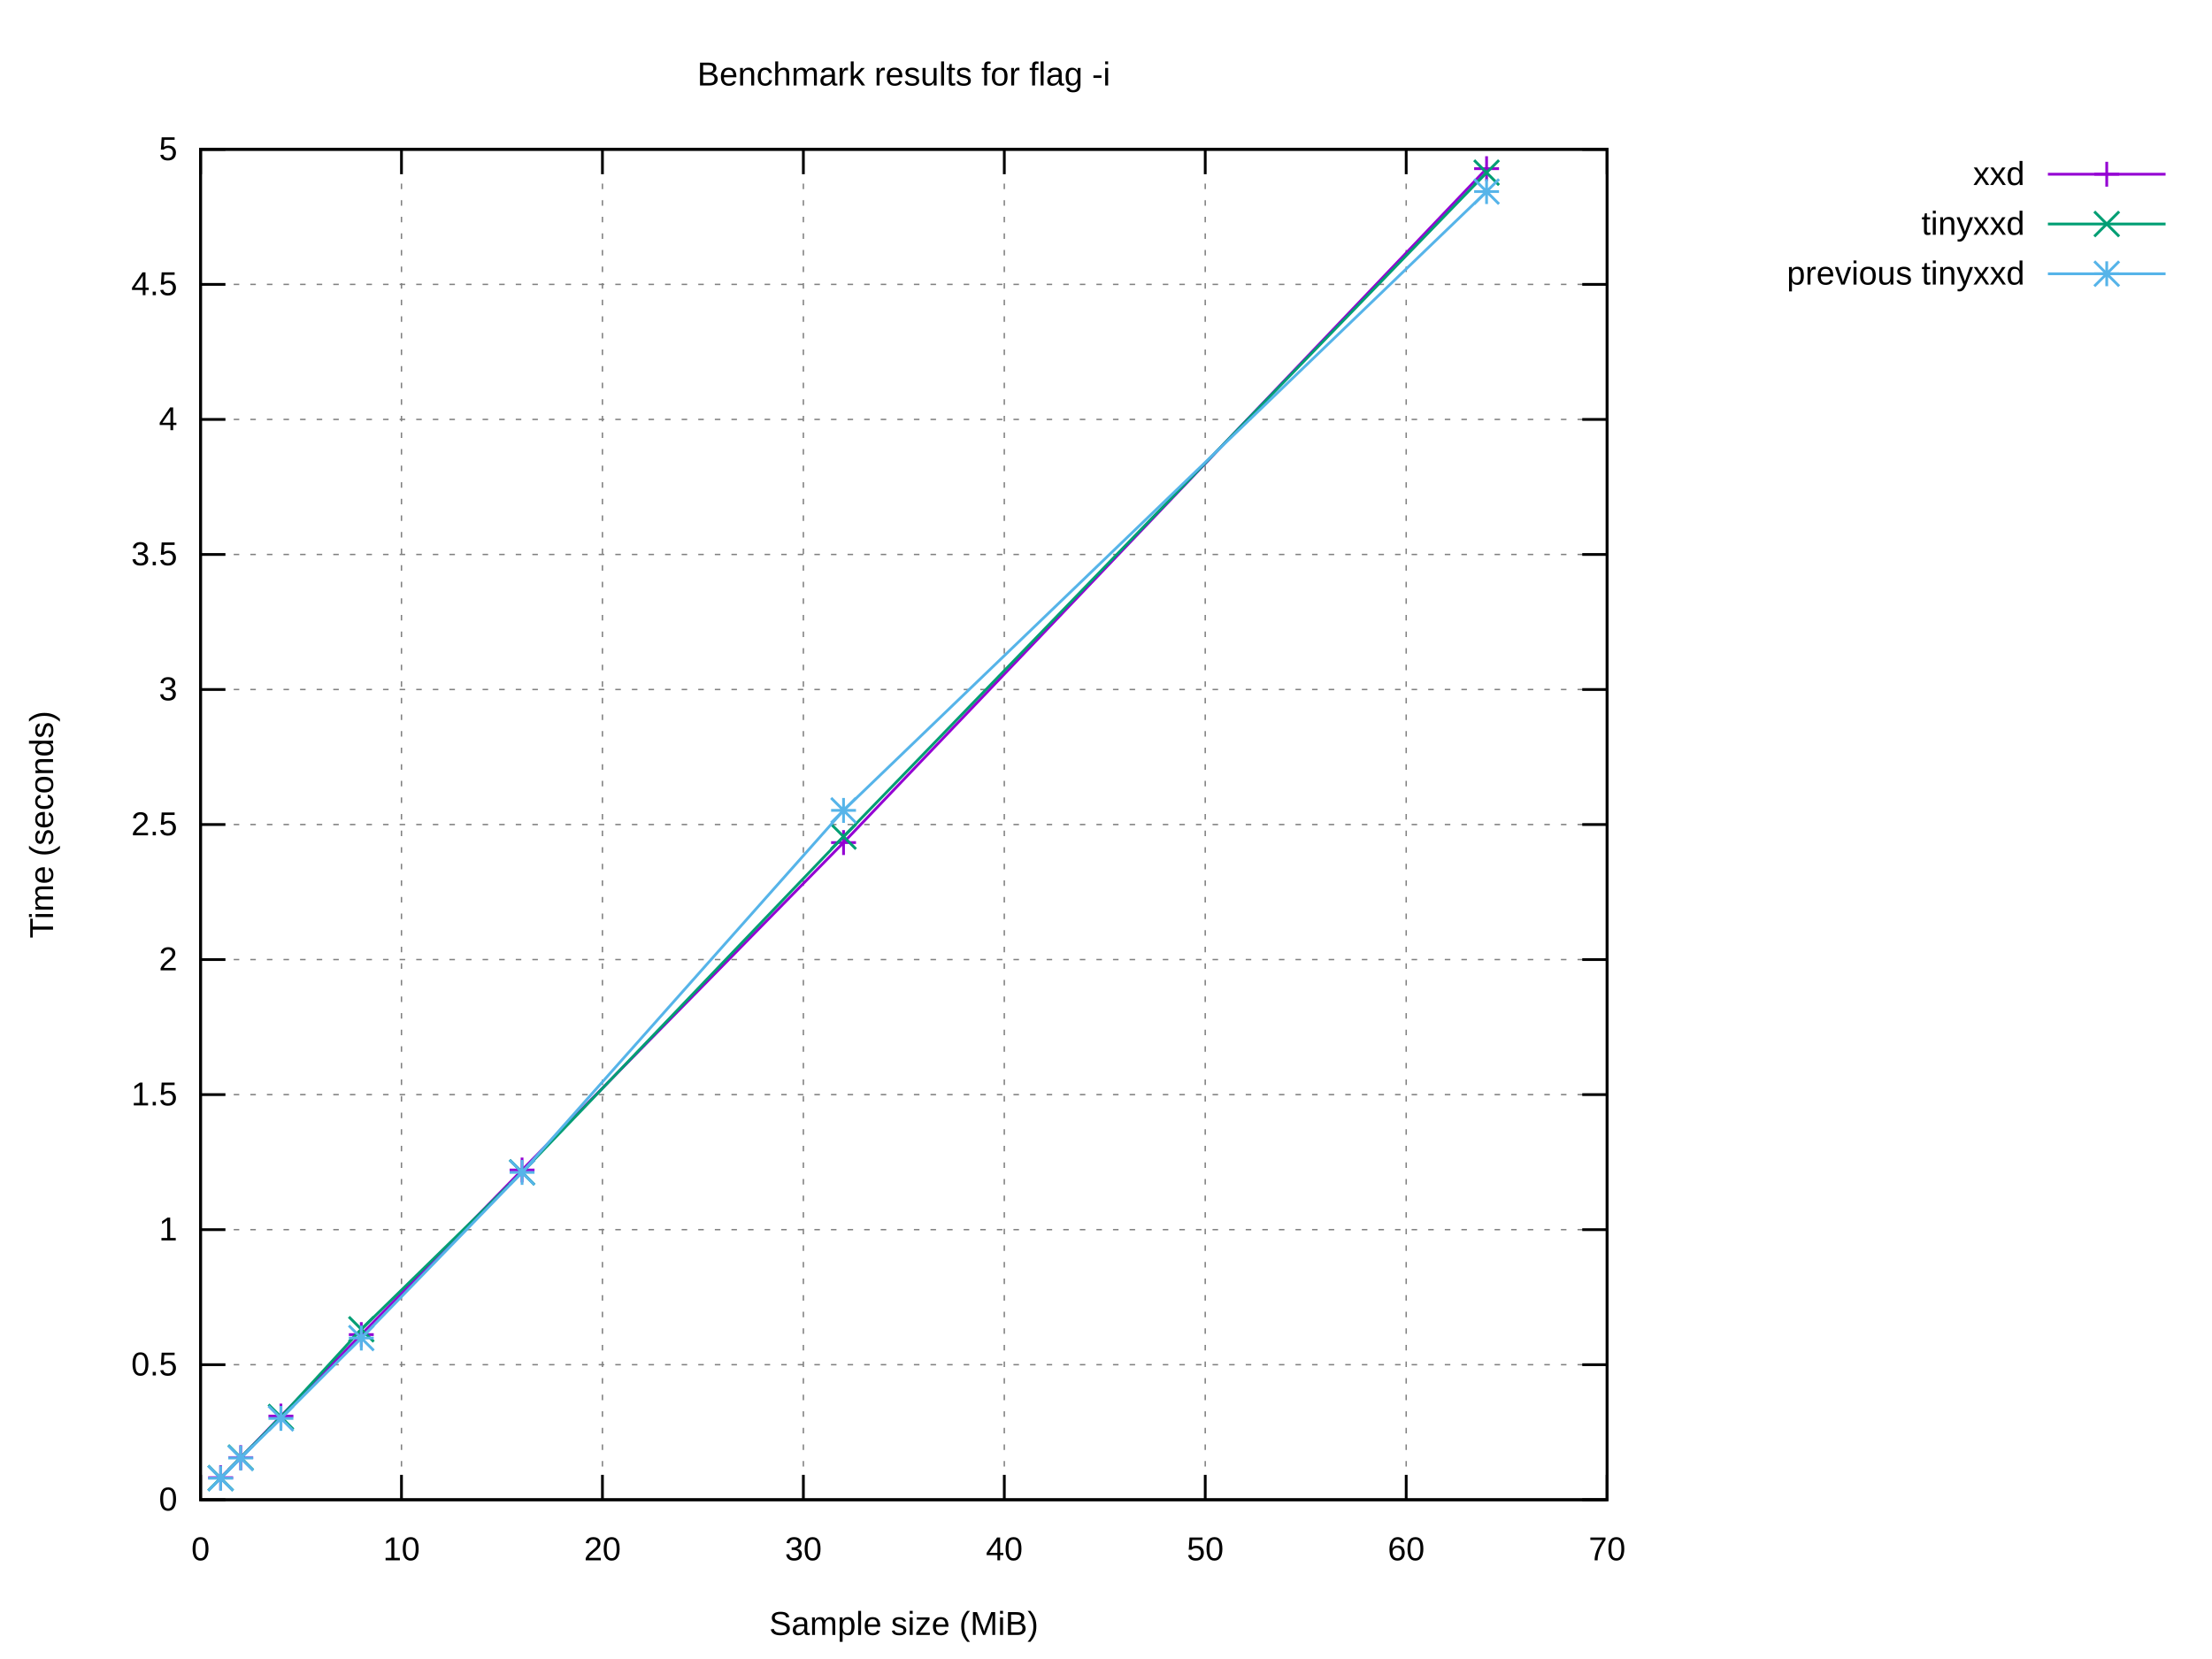
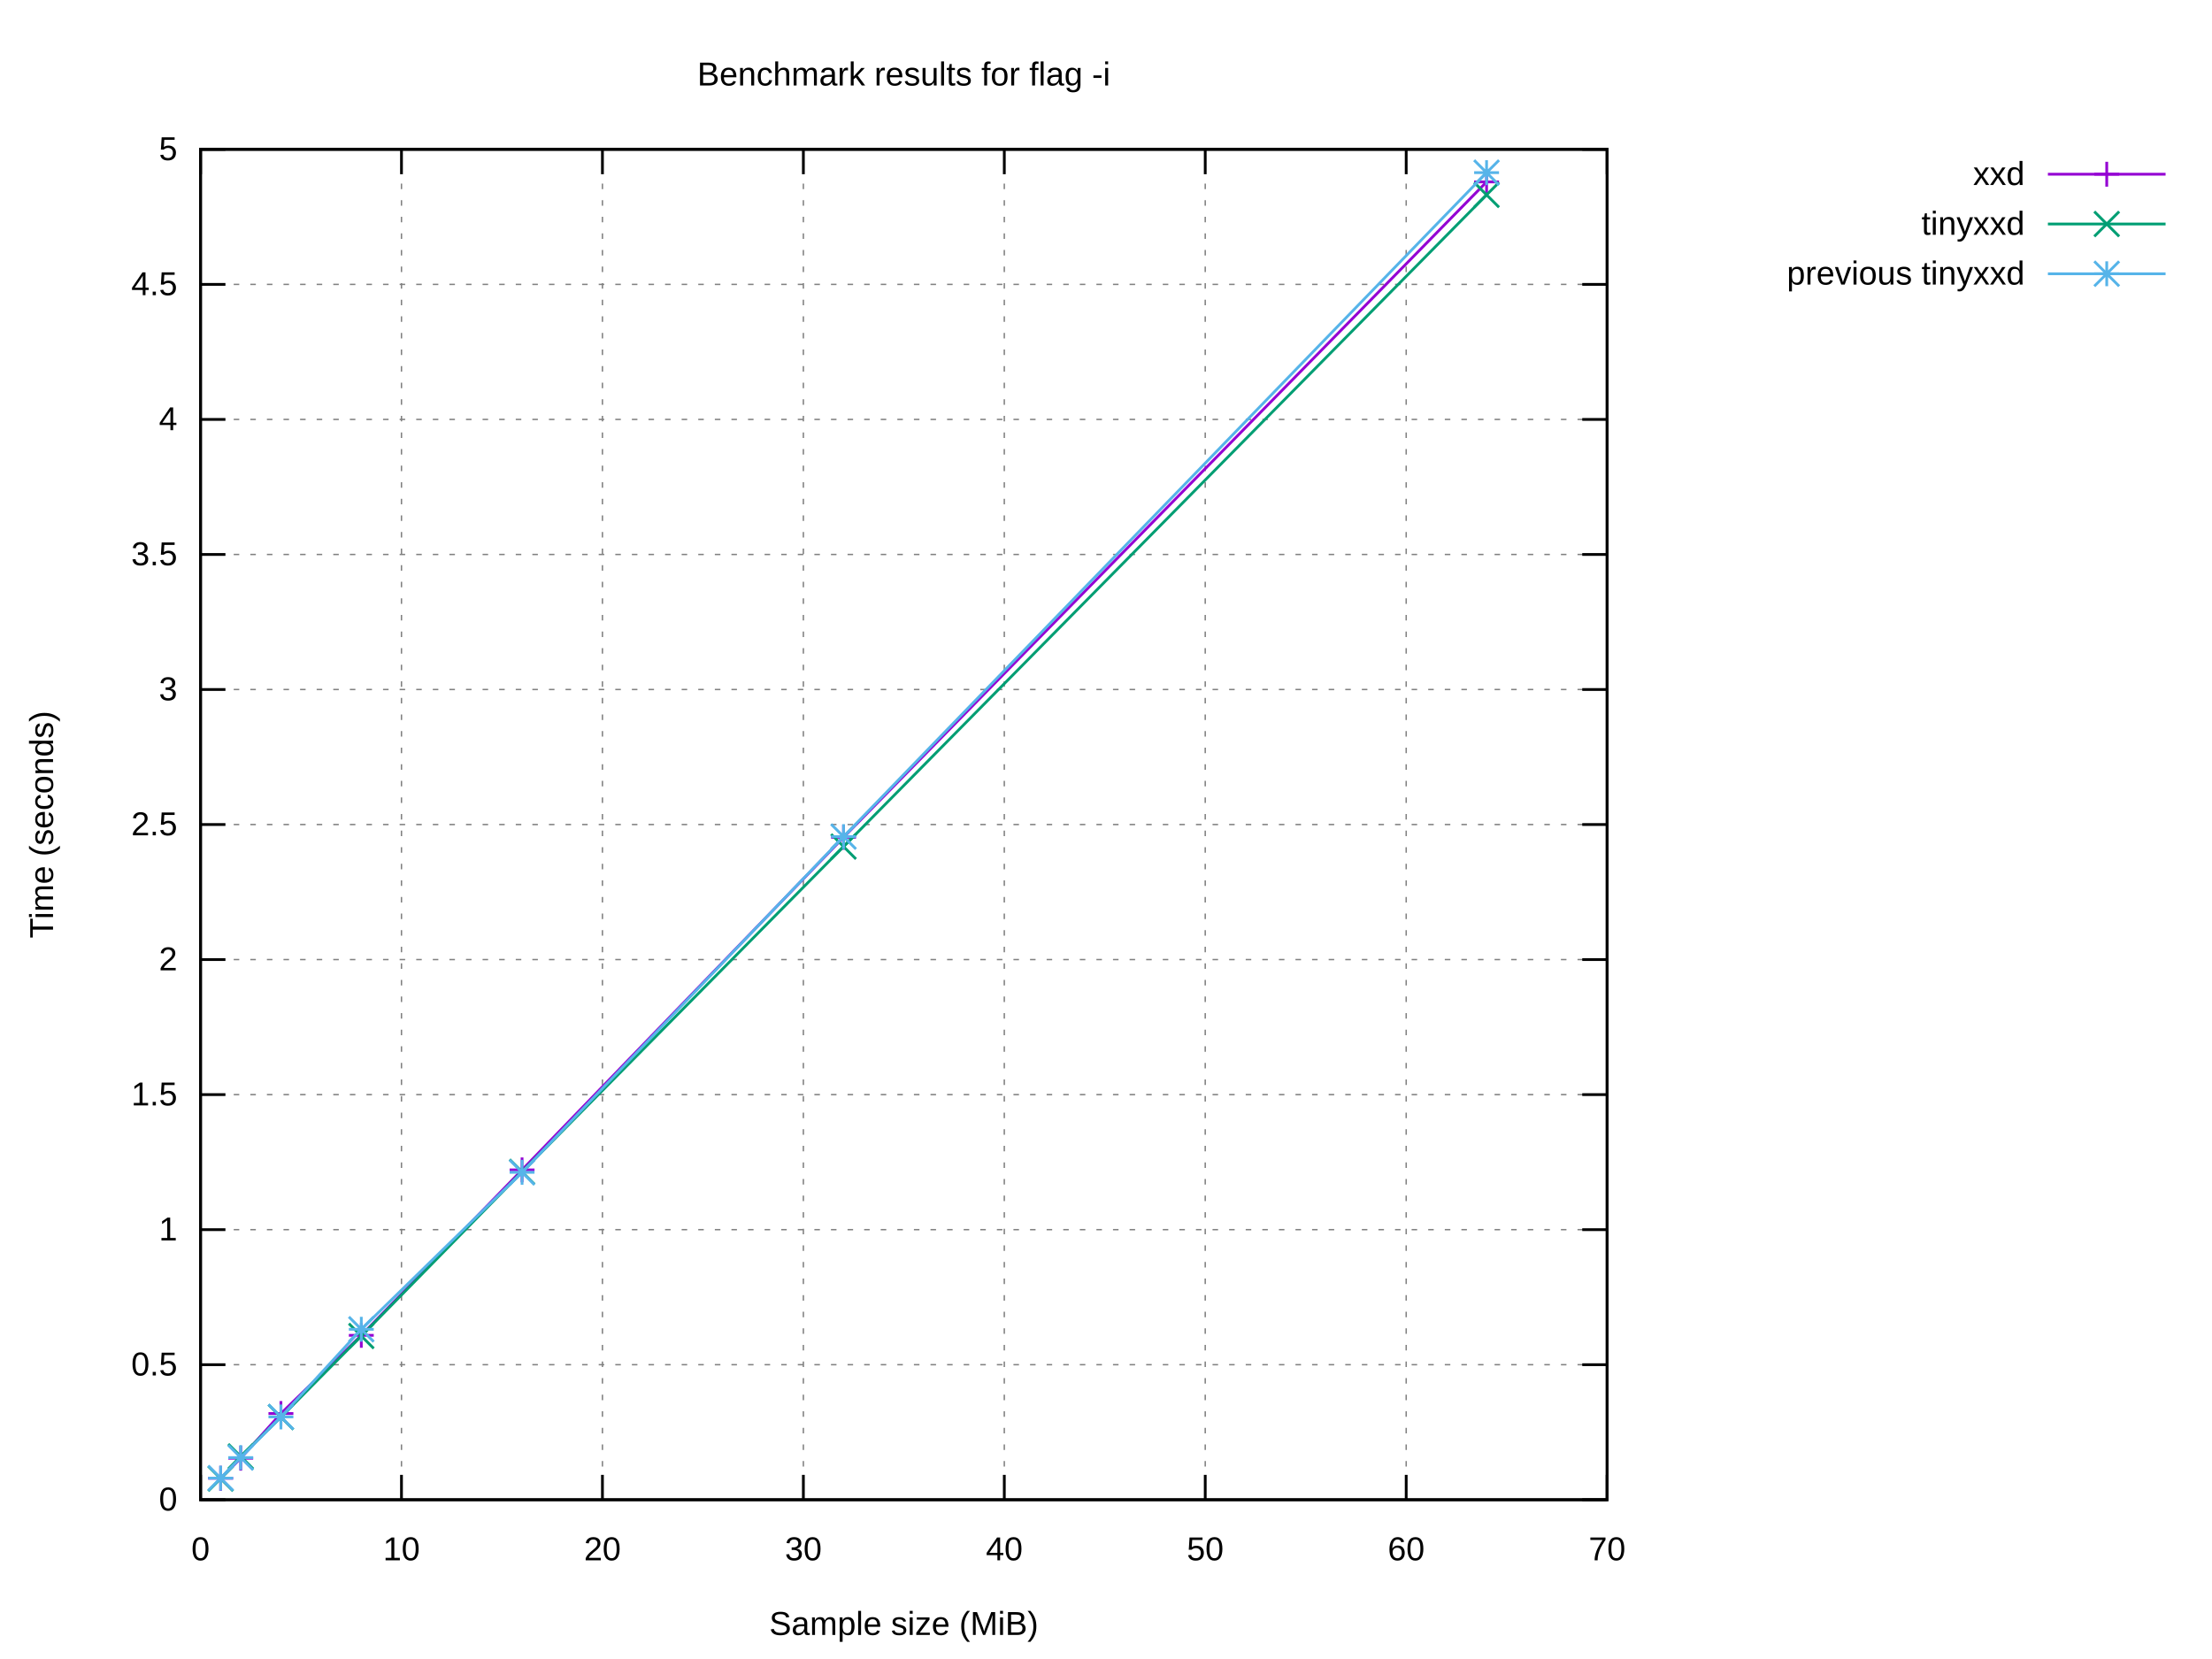
<svg xmlns="http://www.w3.org/2000/svg" xmlns:xlink="http://www.w3.org/1999/xlink" width="800" height="600" viewBox="0 0 800 600">
  <g id="gnuplot_canvas">
    <rect x="0" y="0" width="800" height="600" fill="#ffffff" />
    <defs>
      <circle id="gpDot" r="0.5" stroke-width="0.5" stroke="currentColor" />
      <path id="gpPt0" stroke-width="0.222" stroke="currentColor" d="M-1,0 h2 M0,-1 v2" />
      <path id="gpPt1" stroke-width="0.222" stroke="currentColor" d="M-1,-1 L1,1 M1,-1 L-1,1" />
      <path id="gpPt2" stroke-width="0.222" stroke="currentColor" d="M-1,0 L1,0 M0,-1 L0,1 M-1,-1 L1,1 M-1,1 L1,-1" />
      <rect id="gpPt3" stroke-width="0.222" stroke="currentColor" x="-1" y="-1" width="2" height="2" />
      <rect id="gpPt4" stroke-width="0.222" stroke="currentColor" fill="currentColor" x="-1" y="-1" width="2" height="2" />
      <circle id="gpPt5" stroke-width="0.222" stroke="currentColor" cx="0" cy="0" r="1" />
      <use xlink:href="#gpPt5" id="gpPt6" fill="currentColor" stroke="none" />
      <path id="gpPt7" stroke-width="0.222" stroke="currentColor" d="M0,-1.33 L-1.33,0.67 L1.33,0.67 z" />
      <use xlink:href="#gpPt7" id="gpPt8" fill="currentColor" stroke="none" />
      <use xlink:href="#gpPt7" id="gpPt9" stroke="currentColor" transform="rotate(180)" />
      <use xlink:href="#gpPt9" id="gpPt10" fill="currentColor" stroke="none" />
      <use xlink:href="#gpPt3" id="gpPt11" stroke="currentColor" transform="rotate(45)" />
      <use xlink:href="#gpPt11" id="gpPt12" fill="currentColor" stroke="none" />
      <path id="gpPt13" stroke-width="0.222" stroke="currentColor" d="M0,1.330 L1.265,0.411 L0.782,-1.067 L-0.782,-1.076 L-1.265,0.411 z" />
      <use xlink:href="#gpPt13" id="gpPt14" fill="currentColor" stroke="none" />
      <filter id="textbox" filterUnits="objectBoundingBox" x="0" y="0" height="1" width="1">
        <feFlood flood-color="#FFFFFF" flood-opacity="1" result="bgnd" />
        <feComposite in="SourceGraphic" in2="bgnd" operator="atop" />
      </filter>
      <filter id="greybox" filterUnits="objectBoundingBox" x="0" y="0" height="1" width="1">
        <feFlood flood-color="lightgrey" flood-opacity="1" result="grey" />
        <feComposite in="SourceGraphic" in2="grey" operator="atop" />
      </filter>
    </defs>
    <g fill="none" color="#FFFFFF" stroke="currentColor" stroke-width="1.00" stroke-linecap="butt" stroke-linejoin="miter">
</g>
    <g fill="none" color="black" stroke="currentColor" stroke-width="1.00" stroke-linecap="butt" stroke-linejoin="miter">
</g>
    <g fill="none" color="black" stroke="black" stroke-width="0.50" stroke-linecap="butt" stroke-linejoin="miter">
</g>
    <g fill="none" color="gray" stroke="currentColor" stroke-width="0.50" stroke-linecap="butt" stroke-linejoin="miter">
      <path stroke="gray" stroke-dasharray="2,4" class="gridline" d="M72.53,542.40 L581.24,542.40  " />
    </g>
    <g fill="none" color="gray" stroke="gray" stroke-width="1.00" stroke-linecap="butt" stroke-linejoin="miter">
</g>
    <g fill="none" color="black" stroke="currentColor" stroke-width="1.00" stroke-linecap="butt" stroke-linejoin="miter">
      <path stroke="black" d="M72.53,542.40 L81.53,542.40 M581.24,542.40 L572.24,542.40  " />
      <g transform="translate(64.14,546.30)" stroke="none" fill="black" font-family="Arial" font-size="12.00" text-anchor="end">
        <text>
          <tspan font-family="Arial"> 0</tspan>
        </text>
      </g>
    </g>
    <g fill="none" color="black" stroke="currentColor" stroke-width="1.00" stroke-linecap="butt" stroke-linejoin="miter">
</g>
    <g fill="none" color="black" stroke="black" stroke-width="0.50" stroke-linecap="butt" stroke-linejoin="miter">
</g>
    <g fill="none" color="gray" stroke="currentColor" stroke-width="0.50" stroke-linecap="butt" stroke-linejoin="miter">
      <path stroke="gray" stroke-dasharray="2,4" class="gridline" d="M72.53,493.56 L581.24,493.56  " />
    </g>
    <g fill="none" color="gray" stroke="gray" stroke-width="1.00" stroke-linecap="butt" stroke-linejoin="miter">
</g>
    <g fill="none" color="black" stroke="currentColor" stroke-width="1.00" stroke-linecap="butt" stroke-linejoin="miter">
      <path stroke="black" d="M72.53,493.56 L81.53,493.56 M581.24,493.56 L572.24,493.56  " />
      <g transform="translate(64.14,497.46)" stroke="none" fill="black" font-family="Arial" font-size="12.00" text-anchor="end">
        <text>
          <tspan font-family="Arial"> 0.5</tspan>
        </text>
      </g>
    </g>
    <g fill="none" color="black" stroke="currentColor" stroke-width="1.00" stroke-linecap="butt" stroke-linejoin="miter">
</g>
    <g fill="none" color="black" stroke="black" stroke-width="0.50" stroke-linecap="butt" stroke-linejoin="miter">
</g>
    <g fill="none" color="gray" stroke="currentColor" stroke-width="0.50" stroke-linecap="butt" stroke-linejoin="miter">
      <path stroke="gray" stroke-dasharray="2,4" class="gridline" d="M72.53,444.72 L581.24,444.72  " />
    </g>
    <g fill="none" color="gray" stroke="gray" stroke-width="1.00" stroke-linecap="butt" stroke-linejoin="miter">
</g>
    <g fill="none" color="black" stroke="currentColor" stroke-width="1.00" stroke-linecap="butt" stroke-linejoin="miter">
      <path stroke="black" d="M72.53,444.72 L81.53,444.72 M581.24,444.72 L572.24,444.72  " />
      <g transform="translate(64.14,448.62)" stroke="none" fill="black" font-family="Arial" font-size="12.00" text-anchor="end">
        <text>
          <tspan font-family="Arial"> 1</tspan>
        </text>
      </g>
    </g>
    <g fill="none" color="black" stroke="currentColor" stroke-width="1.00" stroke-linecap="butt" stroke-linejoin="miter">
</g>
    <g fill="none" color="black" stroke="black" stroke-width="0.50" stroke-linecap="butt" stroke-linejoin="miter">
</g>
    <g fill="none" color="gray" stroke="currentColor" stroke-width="0.50" stroke-linecap="butt" stroke-linejoin="miter">
      <path stroke="gray" stroke-dasharray="2,4" class="gridline" d="M72.53,395.88 L581.24,395.88  " />
    </g>
    <g fill="none" color="gray" stroke="gray" stroke-width="1.00" stroke-linecap="butt" stroke-linejoin="miter">
</g>
    <g fill="none" color="black" stroke="currentColor" stroke-width="1.00" stroke-linecap="butt" stroke-linejoin="miter">
      <path stroke="black" d="M72.53,395.88 L81.53,395.88 M581.24,395.88 L572.24,395.88  " />
      <g transform="translate(64.14,399.78)" stroke="none" fill="black" font-family="Arial" font-size="12.00" text-anchor="end">
        <text>
          <tspan font-family="Arial"> 1.5</tspan>
        </text>
      </g>
    </g>
    <g fill="none" color="black" stroke="currentColor" stroke-width="1.00" stroke-linecap="butt" stroke-linejoin="miter">
</g>
    <g fill="none" color="black" stroke="black" stroke-width="0.50" stroke-linecap="butt" stroke-linejoin="miter">
</g>
    <g fill="none" color="gray" stroke="currentColor" stroke-width="0.50" stroke-linecap="butt" stroke-linejoin="miter">
      <path stroke="gray" stroke-dasharray="2,4" class="gridline" d="M72.53,347.04 L581.24,347.04  " />
    </g>
    <g fill="none" color="gray" stroke="gray" stroke-width="1.00" stroke-linecap="butt" stroke-linejoin="miter">
</g>
    <g fill="none" color="black" stroke="currentColor" stroke-width="1.00" stroke-linecap="butt" stroke-linejoin="miter">
      <path stroke="black" d="M72.53,347.04 L81.53,347.04 M581.24,347.04 L572.24,347.04  " />
      <g transform="translate(64.14,350.94)" stroke="none" fill="black" font-family="Arial" font-size="12.00" text-anchor="end">
        <text>
          <tspan font-family="Arial"> 2</tspan>
        </text>
      </g>
    </g>
    <g fill="none" color="black" stroke="currentColor" stroke-width="1.00" stroke-linecap="butt" stroke-linejoin="miter">
</g>
    <g fill="none" color="black" stroke="black" stroke-width="0.50" stroke-linecap="butt" stroke-linejoin="miter">
</g>
    <g fill="none" color="gray" stroke="currentColor" stroke-width="0.50" stroke-linecap="butt" stroke-linejoin="miter">
      <path stroke="gray" stroke-dasharray="2,4" class="gridline" d="M72.53,298.20 L581.24,298.20  " />
    </g>
    <g fill="none" color="gray" stroke="gray" stroke-width="1.00" stroke-linecap="butt" stroke-linejoin="miter">
</g>
    <g fill="none" color="black" stroke="currentColor" stroke-width="1.00" stroke-linecap="butt" stroke-linejoin="miter">
      <path stroke="black" d="M72.53,298.20 L81.53,298.20 M581.24,298.20 L572.24,298.20  " />
      <g transform="translate(64.14,302.10)" stroke="none" fill="black" font-family="Arial" font-size="12.00" text-anchor="end">
        <text>
          <tspan font-family="Arial"> 2.5</tspan>
        </text>
      </g>
    </g>
    <g fill="none" color="black" stroke="currentColor" stroke-width="1.00" stroke-linecap="butt" stroke-linejoin="miter">
</g>
    <g fill="none" color="black" stroke="black" stroke-width="0.50" stroke-linecap="butt" stroke-linejoin="miter">
</g>
    <g fill="none" color="gray" stroke="currentColor" stroke-width="0.50" stroke-linecap="butt" stroke-linejoin="miter">
      <path stroke="gray" stroke-dasharray="2,4" class="gridline" d="M72.53,249.37 L581.24,249.37  " />
    </g>
    <g fill="none" color="gray" stroke="gray" stroke-width="1.00" stroke-linecap="butt" stroke-linejoin="miter">
</g>
    <g fill="none" color="black" stroke="currentColor" stroke-width="1.00" stroke-linecap="butt" stroke-linejoin="miter">
      <path stroke="black" d="M72.53,249.37 L81.53,249.37 M581.24,249.37 L572.24,249.37  " />
      <g transform="translate(64.14,253.27)" stroke="none" fill="black" font-family="Arial" font-size="12.00" text-anchor="end">
        <text>
          <tspan font-family="Arial"> 3</tspan>
        </text>
      </g>
    </g>
    <g fill="none" color="black" stroke="currentColor" stroke-width="1.00" stroke-linecap="butt" stroke-linejoin="miter">
</g>
    <g fill="none" color="black" stroke="black" stroke-width="0.50" stroke-linecap="butt" stroke-linejoin="miter">
</g>
    <g fill="none" color="gray" stroke="currentColor" stroke-width="0.50" stroke-linecap="butt" stroke-linejoin="miter">
      <path stroke="gray" stroke-dasharray="2,4" class="gridline" d="M72.53,200.53 L581.24,200.53  " />
    </g>
    <g fill="none" color="gray" stroke="gray" stroke-width="1.00" stroke-linecap="butt" stroke-linejoin="miter">
</g>
    <g fill="none" color="black" stroke="currentColor" stroke-width="1.00" stroke-linecap="butt" stroke-linejoin="miter">
      <path stroke="black" d="M72.53,200.53 L81.53,200.53 M581.24,200.53 L572.24,200.53  " />
      <g transform="translate(64.14,204.43)" stroke="none" fill="black" font-family="Arial" font-size="12.00" text-anchor="end">
        <text>
          <tspan font-family="Arial"> 3.5</tspan>
        </text>
      </g>
    </g>
    <g fill="none" color="black" stroke="currentColor" stroke-width="1.00" stroke-linecap="butt" stroke-linejoin="miter">
</g>
    <g fill="none" color="black" stroke="black" stroke-width="0.50" stroke-linecap="butt" stroke-linejoin="miter">
</g>
    <g fill="none" color="gray" stroke="currentColor" stroke-width="0.50" stroke-linecap="butt" stroke-linejoin="miter">
      <path stroke="gray" stroke-dasharray="2,4" class="gridline" d="M72.53,151.69 L581.24,151.69  " />
    </g>
    <g fill="none" color="gray" stroke="gray" stroke-width="1.00" stroke-linecap="butt" stroke-linejoin="miter">
</g>
    <g fill="none" color="black" stroke="currentColor" stroke-width="1.00" stroke-linecap="butt" stroke-linejoin="miter">
      <path stroke="black" d="M72.53,151.69 L81.53,151.69 M581.24,151.69 L572.24,151.69  " />
      <g transform="translate(64.14,155.59)" stroke="none" fill="black" font-family="Arial" font-size="12.00" text-anchor="end">
        <text>
          <tspan font-family="Arial"> 4</tspan>
        </text>
      </g>
    </g>
    <g fill="none" color="black" stroke="currentColor" stroke-width="1.00" stroke-linecap="butt" stroke-linejoin="miter">
</g>
    <g fill="none" color="black" stroke="black" stroke-width="0.50" stroke-linecap="butt" stroke-linejoin="miter">
</g>
    <g fill="none" color="gray" stroke="currentColor" stroke-width="0.50" stroke-linecap="butt" stroke-linejoin="miter">
      <path stroke="gray" stroke-dasharray="2,4" class="gridline" d="M72.53,102.85 L581.24,102.85  " />
    </g>
    <g fill="none" color="gray" stroke="gray" stroke-width="1.00" stroke-linecap="butt" stroke-linejoin="miter">
</g>
    <g fill="none" color="black" stroke="currentColor" stroke-width="1.00" stroke-linecap="butt" stroke-linejoin="miter">
      <path stroke="black" d="M72.53,102.85 L81.53,102.85 M581.24,102.85 L572.24,102.85  " />
      <g transform="translate(64.14,106.75)" stroke="none" fill="black" font-family="Arial" font-size="12.00" text-anchor="end">
        <text>
          <tspan font-family="Arial"> 4.5</tspan>
        </text>
      </g>
    </g>
    <g fill="none" color="black" stroke="currentColor" stroke-width="1.00" stroke-linecap="butt" stroke-linejoin="miter">
</g>
    <g fill="none" color="black" stroke="black" stroke-width="0.50" stroke-linecap="butt" stroke-linejoin="miter">
</g>
    <g fill="none" color="gray" stroke="currentColor" stroke-width="0.50" stroke-linecap="butt" stroke-linejoin="miter">
      <path stroke="gray" stroke-dasharray="2,4" class="gridline" d="M72.53,54.01 L581.24,54.01  " />
    </g>
    <g fill="none" color="gray" stroke="gray" stroke-width="1.00" stroke-linecap="butt" stroke-linejoin="miter">
</g>
    <g fill="none" color="black" stroke="currentColor" stroke-width="1.00" stroke-linecap="butt" stroke-linejoin="miter">
      <path stroke="black" d="M72.53,54.01 L81.53,54.01 M581.24,54.01 L572.24,54.01  " />
      <g transform="translate(64.14,57.91)" stroke="none" fill="black" font-family="Arial" font-size="12.00" text-anchor="end">
        <text>
          <tspan font-family="Arial"> 5</tspan>
        </text>
      </g>
    </g>
    <g fill="none" color="black" stroke="currentColor" stroke-width="1.00" stroke-linecap="butt" stroke-linejoin="miter">
</g>
    <g fill="none" color="black" stroke="black" stroke-width="0.50" stroke-linecap="butt" stroke-linejoin="miter">
</g>
    <g fill="none" color="gray" stroke="currentColor" stroke-width="0.50" stroke-linecap="butt" stroke-linejoin="miter">
      <path stroke="gray" stroke-dasharray="2,4" class="gridline" d="M72.53,542.40 L72.53,54.01  " />
    </g>
    <g fill="none" color="gray" stroke="gray" stroke-width="1.00" stroke-linecap="butt" stroke-linejoin="miter">
</g>
    <g fill="none" color="black" stroke="currentColor" stroke-width="1.00" stroke-linecap="butt" stroke-linejoin="miter">
      <path stroke="black" d="M72.53,542.40 L72.53,533.40 M72.53,54.01 L72.53,63.01  " />
      <g transform="translate(72.53,564.30)" stroke="none" fill="black" font-family="Arial" font-size="12.00" text-anchor="middle">
        <text>
          <tspan font-family="Arial"> 0</tspan>
        </text>
      </g>
    </g>
    <g fill="none" color="black" stroke="currentColor" stroke-width="1.00" stroke-linecap="butt" stroke-linejoin="miter">
</g>
    <g fill="none" color="black" stroke="black" stroke-width="0.50" stroke-linecap="butt" stroke-linejoin="miter">
</g>
    <g fill="none" color="gray" stroke="currentColor" stroke-width="0.50" stroke-linecap="butt" stroke-linejoin="miter">
      <path stroke="gray" stroke-dasharray="2,4" class="gridline" d="M145.20,542.40 L145.20,54.01  " />
    </g>
    <g fill="none" color="gray" stroke="gray" stroke-width="1.00" stroke-linecap="butt" stroke-linejoin="miter">
</g>
    <g fill="none" color="black" stroke="currentColor" stroke-width="1.00" stroke-linecap="butt" stroke-linejoin="miter">
      <path stroke="black" d="M145.20,542.40 L145.20,533.40 M145.20,54.01 L145.20,63.01  " />
      <g transform="translate(145.20,564.30)" stroke="none" fill="black" font-family="Arial" font-size="12.00" text-anchor="middle">
        <text>
          <tspan font-family="Arial"> 10</tspan>
        </text>
      </g>
    </g>
    <g fill="none" color="black" stroke="currentColor" stroke-width="1.00" stroke-linecap="butt" stroke-linejoin="miter">
</g>
    <g fill="none" color="black" stroke="black" stroke-width="0.50" stroke-linecap="butt" stroke-linejoin="miter">
</g>
    <g fill="none" color="gray" stroke="currentColor" stroke-width="0.50" stroke-linecap="butt" stroke-linejoin="miter">
      <path stroke="gray" stroke-dasharray="2,4" class="gridline" d="M217.88,542.40 L217.88,54.01  " />
    </g>
    <g fill="none" color="gray" stroke="gray" stroke-width="1.00" stroke-linecap="butt" stroke-linejoin="miter">
</g>
    <g fill="none" color="black" stroke="currentColor" stroke-width="1.00" stroke-linecap="butt" stroke-linejoin="miter">
      <path stroke="black" d="M217.88,542.40 L217.88,533.40 M217.88,54.01 L217.88,63.01  " />
      <g transform="translate(217.88,564.30)" stroke="none" fill="black" font-family="Arial" font-size="12.00" text-anchor="middle">
        <text>
          <tspan font-family="Arial"> 20</tspan>
        </text>
      </g>
    </g>
    <g fill="none" color="black" stroke="currentColor" stroke-width="1.00" stroke-linecap="butt" stroke-linejoin="miter">
</g>
    <g fill="none" color="black" stroke="black" stroke-width="0.50" stroke-linecap="butt" stroke-linejoin="miter">
</g>
    <g fill="none" color="gray" stroke="currentColor" stroke-width="0.50" stroke-linecap="butt" stroke-linejoin="miter">
      <path stroke="gray" stroke-dasharray="2,4" class="gridline" d="M290.55,542.40 L290.55,54.01  " />
    </g>
    <g fill="none" color="gray" stroke="gray" stroke-width="1.00" stroke-linecap="butt" stroke-linejoin="miter">
</g>
    <g fill="none" color="black" stroke="currentColor" stroke-width="1.00" stroke-linecap="butt" stroke-linejoin="miter">
      <path stroke="black" d="M290.55,542.40 L290.55,533.40 M290.55,54.01 L290.55,63.01  " />
      <g transform="translate(290.55,564.30)" stroke="none" fill="black" font-family="Arial" font-size="12.00" text-anchor="middle">
        <text>
          <tspan font-family="Arial"> 30</tspan>
        </text>
      </g>
    </g>
    <g fill="none" color="black" stroke="currentColor" stroke-width="1.00" stroke-linecap="butt" stroke-linejoin="miter">
</g>
    <g fill="none" color="black" stroke="black" stroke-width="0.50" stroke-linecap="butt" stroke-linejoin="miter">
</g>
    <g fill="none" color="gray" stroke="currentColor" stroke-width="0.50" stroke-linecap="butt" stroke-linejoin="miter">
      <path stroke="gray" stroke-dasharray="2,4" class="gridline" d="M363.22,542.40 L363.22,54.01  " />
    </g>
    <g fill="none" color="gray" stroke="gray" stroke-width="1.00" stroke-linecap="butt" stroke-linejoin="miter">
</g>
    <g fill="none" color="black" stroke="currentColor" stroke-width="1.00" stroke-linecap="butt" stroke-linejoin="miter">
      <path stroke="black" d="M363.22,542.40 L363.22,533.40 M363.22,54.01 L363.22,63.01  " />
      <g transform="translate(363.22,564.30)" stroke="none" fill="black" font-family="Arial" font-size="12.00" text-anchor="middle">
        <text>
          <tspan font-family="Arial"> 40</tspan>
        </text>
      </g>
    </g>
    <g fill="none" color="black" stroke="currentColor" stroke-width="1.00" stroke-linecap="butt" stroke-linejoin="miter">
</g>
    <g fill="none" color="black" stroke="black" stroke-width="0.50" stroke-linecap="butt" stroke-linejoin="miter">
</g>
    <g fill="none" color="gray" stroke="currentColor" stroke-width="0.50" stroke-linecap="butt" stroke-linejoin="miter">
      <path stroke="gray" stroke-dasharray="2,4" class="gridline" d="M435.89,542.40 L435.89,54.01  " />
    </g>
    <g fill="none" color="gray" stroke="gray" stroke-width="1.00" stroke-linecap="butt" stroke-linejoin="miter">
</g>
    <g fill="none" color="black" stroke="currentColor" stroke-width="1.00" stroke-linecap="butt" stroke-linejoin="miter">
      <path stroke="black" d="M435.89,542.40 L435.89,533.40 M435.89,54.01 L435.89,63.01  " />
      <g transform="translate(435.89,564.30)" stroke="none" fill="black" font-family="Arial" font-size="12.00" text-anchor="middle">
        <text>
          <tspan font-family="Arial"> 50</tspan>
        </text>
      </g>
    </g>
    <g fill="none" color="black" stroke="currentColor" stroke-width="1.00" stroke-linecap="butt" stroke-linejoin="miter">
</g>
    <g fill="none" color="black" stroke="black" stroke-width="0.50" stroke-linecap="butt" stroke-linejoin="miter">
</g>
    <g fill="none" color="gray" stroke="currentColor" stroke-width="0.50" stroke-linecap="butt" stroke-linejoin="miter">
      <path stroke="gray" stroke-dasharray="2,4" class="gridline" d="M508.57,542.40 L508.57,54.01  " />
    </g>
    <g fill="none" color="gray" stroke="gray" stroke-width="1.00" stroke-linecap="butt" stroke-linejoin="miter">
</g>
    <g fill="none" color="black" stroke="currentColor" stroke-width="1.00" stroke-linecap="butt" stroke-linejoin="miter">
      <path stroke="black" d="M508.57,542.40 L508.57,533.40 M508.57,54.01 L508.57,63.01  " />
      <g transform="translate(508.57,564.30)" stroke="none" fill="black" font-family="Arial" font-size="12.00" text-anchor="middle">
        <text>
          <tspan font-family="Arial"> 60</tspan>
        </text>
      </g>
    </g>
    <g fill="none" color="black" stroke="currentColor" stroke-width="1.00" stroke-linecap="butt" stroke-linejoin="miter">
</g>
    <g fill="none" color="black" stroke="black" stroke-width="0.50" stroke-linecap="butt" stroke-linejoin="miter">
</g>
    <g fill="none" color="gray" stroke="currentColor" stroke-width="0.50" stroke-linecap="butt" stroke-linejoin="miter">
      <path stroke="gray" stroke-dasharray="2,4" class="gridline" d="M581.24,542.40 L581.24,54.01  " />
    </g>
    <g fill="none" color="gray" stroke="gray" stroke-width="1.00" stroke-linecap="butt" stroke-linejoin="miter">
</g>
    <g fill="none" color="black" stroke="currentColor" stroke-width="1.00" stroke-linecap="butt" stroke-linejoin="miter">
      <path stroke="black" d="M581.24,542.40 L581.24,533.40 M581.24,54.01 L581.24,63.01  " />
      <g transform="translate(581.24,564.30)" stroke="none" fill="black" font-family="Arial" font-size="12.00" text-anchor="middle">
        <text>
          <tspan font-family="Arial"> 70</tspan>
        </text>
      </g>
    </g>
    <g fill="none" color="black" stroke="currentColor" stroke-width="1.00" stroke-linecap="butt" stroke-linejoin="miter">
</g>
    <g fill="none" color="black" stroke="currentColor" stroke-width="1.00" stroke-linecap="butt" stroke-linejoin="miter">
      <path stroke="black" d="M72.53,54.01 L72.53,542.40 L581.24,542.40 L581.24,54.01 L72.53,54.01 Z  " />
    </g>
    <g fill="none" color="black" stroke="currentColor" stroke-width="1.00" stroke-linecap="butt" stroke-linejoin="miter">
</g>
    <g id="gnuplot_plot_1">
      <g fill="none" color="black" stroke="currentColor" stroke-width="1.00" stroke-linecap="butt" stroke-linejoin="miter">
        <g transform="translate(732.26,66.91)" stroke="none" fill="black" font-family="Arial" font-size="12.00" text-anchor="end">
          <text>
            <tspan font-family="Arial">xxd</tspan>
          </text>
        </g>
      </g>
      <g fill="none" color="black" stroke="currentColor" stroke-width="1.00" stroke-linecap="butt" stroke-linejoin="miter">
-         <path stroke="rgb(148,   0, 211)" d="M740.65,63.01 L783.21,63.01 M537.64,61.00 L305.08,304.73 L188.81,423.15 L130.67,482.67 L101.60,512.14 L87.06,527.18   L79.80,534.43  " />
-         <use xlink:href="#gpPt0" transform="translate(537.64,61.00) scale(4.50)" color="rgb(148,   0, 211)" />
-         <use xlink:href="#gpPt0" transform="translate(305.08,304.73) scale(4.50)" color="rgb(148,   0, 211)" />
-         <use xlink:href="#gpPt0" transform="translate(188.81,423.15) scale(4.50)" color="rgb(148,   0, 211)" />
-         <use xlink:href="#gpPt0" transform="translate(130.67,482.67) scale(4.50)" color="rgb(148,   0, 211)" />
-         <use xlink:href="#gpPt0" transform="translate(101.60,512.14) scale(4.50)" color="rgb(148,   0, 211)" />
-         <use xlink:href="#gpPt0" transform="translate(87.06,527.18) scale(4.50)" color="rgb(148,   0, 211)" />
-         <use xlink:href="#gpPt0" transform="translate(79.80,534.43) scale(4.50)" color="rgb(148,   0, 211)" />
+         <path stroke="rgb(148,   0, 211)" d="M740.65,63.01 L783.21,63.01 M537.64,65.79 L305.08,302.82 L188.81,423.11 L130.67,482.94 L101.60,511.22 L87.06,527.39   L79.80,534.64  " />
+         <use xlink:href="#gpPt0" transform="translate(537.64,65.79) scale(4.50)" color="rgb(148,   0, 211)" />
+         <use xlink:href="#gpPt0" transform="translate(305.08,302.82) scale(4.50)" color="rgb(148,   0, 211)" />
+         <use xlink:href="#gpPt0" transform="translate(188.81,423.11) scale(4.50)" color="rgb(148,   0, 211)" />
+         <use xlink:href="#gpPt0" transform="translate(130.67,482.94) scale(4.50)" color="rgb(148,   0, 211)" />
+         <use xlink:href="#gpPt0" transform="translate(101.60,511.22) scale(4.50)" color="rgb(148,   0, 211)" />
+         <use xlink:href="#gpPt0" transform="translate(87.06,527.39) scale(4.50)" color="rgb(148,   0, 211)" />
+         <use xlink:href="#gpPt0" transform="translate(79.80,534.64) scale(4.50)" color="rgb(148,   0, 211)" />
        <use xlink:href="#gpPt0" transform="translate(761.93,63.01) scale(4.50)" color="rgb(148,   0, 211)" />
      </g>
    </g>
    <g id="gnuplot_plot_2">
      <g fill="none" color="black" stroke="currentColor" stroke-width="1.00" stroke-linecap="butt" stroke-linejoin="miter">
        <g transform="translate(732.26,84.91)" stroke="none" fill="black" font-family="Arial" font-size="12.00" text-anchor="end">
          <text>
            <tspan font-family="Arial">tinyxxd</tspan>
          </text>
        </g>
      </g>
      <g fill="none" color="black" stroke="currentColor" stroke-width="1.00" stroke-linecap="butt" stroke-linejoin="miter">
-         <path stroke="rgb(  0, 158, 115)" d="M740.65,81.01 L783.21,81.01 M537.64,62.44 L305.08,302.57 L188.81,423.98 L130.67,480.75 L101.60,512.44 L87.06,527.15   L79.80,534.58  " />
-         <use xlink:href="#gpPt1" transform="translate(537.64,62.44) scale(4.50)" color="rgb(  0, 158, 115)" />
-         <use xlink:href="#gpPt1" transform="translate(305.08,302.57) scale(4.50)" color="rgb(  0, 158, 115)" />
-         <use xlink:href="#gpPt1" transform="translate(188.81,423.98) scale(4.50)" color="rgb(  0, 158, 115)" />
-         <use xlink:href="#gpPt1" transform="translate(130.67,480.75) scale(4.50)" color="rgb(  0, 158, 115)" />
-         <use xlink:href="#gpPt1" transform="translate(101.60,512.44) scale(4.50)" color="rgb(  0, 158, 115)" />
-         <use xlink:href="#gpPt1" transform="translate(87.06,527.15) scale(4.50)" color="rgb(  0, 158, 115)" />
-         <use xlink:href="#gpPt1" transform="translate(79.80,534.58) scale(4.50)" color="rgb(  0, 158, 115)" />
+         <path stroke="rgb(  0, 158, 115)" d="M740.65,81.01 L783.21,81.01 M537.64,70.47 L305.08,306.18 L188.81,423.81 L130.67,483.18 L101.60,512.51 L87.06,526.74   L79.80,534.77  " />
+         <use xlink:href="#gpPt1" transform="translate(537.64,70.47) scale(4.50)" color="rgb(  0, 158, 115)" />
+         <use xlink:href="#gpPt1" transform="translate(305.08,306.18) scale(4.50)" color="rgb(  0, 158, 115)" />
+         <use xlink:href="#gpPt1" transform="translate(188.81,423.81) scale(4.50)" color="rgb(  0, 158, 115)" />
+         <use xlink:href="#gpPt1" transform="translate(130.67,483.18) scale(4.50)" color="rgb(  0, 158, 115)" />
+         <use xlink:href="#gpPt1" transform="translate(101.60,512.51) scale(4.50)" color="rgb(  0, 158, 115)" />
+         <use xlink:href="#gpPt1" transform="translate(87.06,526.74) scale(4.50)" color="rgb(  0, 158, 115)" />
+         <use xlink:href="#gpPt1" transform="translate(79.80,534.77) scale(4.50)" color="rgb(  0, 158, 115)" />
        <use xlink:href="#gpPt1" transform="translate(761.93,81.01) scale(4.50)" color="rgb(  0, 158, 115)" />
      </g>
    </g>
    <g id="gnuplot_plot_3">
      <g fill="none" color="black" stroke="currentColor" stroke-width="1.00" stroke-linecap="butt" stroke-linejoin="miter">
        <g transform="translate(732.26,102.91)" stroke="none" fill="black" font-family="Arial" font-size="12.00" text-anchor="end">
          <text>
            <tspan font-family="Arial">previous tinyxxd</tspan>
          </text>
        </g>
      </g>
      <g fill="none" color="black" stroke="currentColor" stroke-width="1.00" stroke-linecap="butt" stroke-linejoin="miter">
-         <path stroke="rgb( 86, 180, 233)" d="M740.65,99.01 L783.21,99.01 M537.64,69.29 L305.08,293.09 L188.81,424.02 L130.67,483.92 L101.60,512.99 L87.06,527.32   L79.80,534.63  " />
-         <use xlink:href="#gpPt2" transform="translate(537.64,69.29) scale(4.50)" color="rgb( 86, 180, 233)" />
-         <use xlink:href="#gpPt2" transform="translate(305.08,293.09) scale(4.50)" color="rgb( 86, 180, 233)" />
-         <use xlink:href="#gpPt2" transform="translate(188.81,424.02) scale(4.50)" color="rgb( 86, 180, 233)" />
-         <use xlink:href="#gpPt2" transform="translate(130.67,483.92) scale(4.50)" color="rgb( 86, 180, 233)" />
-         <use xlink:href="#gpPt2" transform="translate(101.60,512.99) scale(4.50)" color="rgb( 86, 180, 233)" />
-         <use xlink:href="#gpPt2" transform="translate(87.06,527.32) scale(4.50)" color="rgb( 86, 180, 233)" />
-         <use xlink:href="#gpPt2" transform="translate(79.80,534.63) scale(4.50)" color="rgb( 86, 180, 233)" />
+         <path stroke="rgb( 86, 180, 233)" d="M740.65,99.01 L783.21,99.01 M537.64,62.44 L305.08,302.57 L188.81,423.98 L130.67,480.75 L101.60,512.44 L87.06,527.15   L79.80,534.58  " />
+         <use xlink:href="#gpPt2" transform="translate(537.64,62.44) scale(4.50)" color="rgb( 86, 180, 233)" />
+         <use xlink:href="#gpPt2" transform="translate(305.08,302.57) scale(4.50)" color="rgb( 86, 180, 233)" />
+         <use xlink:href="#gpPt2" transform="translate(188.81,423.98) scale(4.50)" color="rgb( 86, 180, 233)" />
+         <use xlink:href="#gpPt2" transform="translate(130.67,480.75) scale(4.50)" color="rgb( 86, 180, 233)" />
+         <use xlink:href="#gpPt2" transform="translate(101.60,512.44) scale(4.50)" color="rgb( 86, 180, 233)" />
+         <use xlink:href="#gpPt2" transform="translate(87.06,527.15) scale(4.50)" color="rgb( 86, 180, 233)" />
+         <use xlink:href="#gpPt2" transform="translate(79.80,534.58) scale(4.50)" color="rgb( 86, 180, 233)" />
        <use xlink:href="#gpPt2" transform="translate(761.93,99.01) scale(4.50)" color="rgb( 86, 180, 233)" />
      </g>
    </g>
    <g fill="none" color="#FFFFFF" stroke="rgb( 86, 180, 233)" stroke-width="2.00" stroke-linecap="butt" stroke-linejoin="miter">
</g>
    <g fill="none" color="black" stroke="currentColor" stroke-width="2.00" stroke-linecap="butt" stroke-linejoin="miter">
</g>
    <g fill="none" color="black" stroke="black" stroke-width="1.00" stroke-linecap="butt" stroke-linejoin="miter">
</g>
    <g fill="none" color="black" stroke="currentColor" stroke-width="1.00" stroke-linecap="butt" stroke-linejoin="miter">
      <path stroke="black" d="M72.53,54.01 L72.53,542.40 L581.24,542.40 L581.24,54.01 L72.53,54.01 Z  " />
      <g transform="translate(19.18,298.21) rotate(270.00)" stroke="none" fill="black" font-family="Arial" font-size="12.00" text-anchor="middle">
        <text>
          <tspan font-family="Arial">Time (seconds)</tspan>
        </text>
      </g>
    </g>
    <g fill="none" color="black" stroke="currentColor" stroke-width="1.00" stroke-linecap="butt" stroke-linejoin="miter">
      <g transform="translate(326.88,591.30)" stroke="none" fill="black" font-family="Arial" font-size="12.00" text-anchor="middle">
        <text>
          <tspan font-family="Arial">Sample size (MiB)</tspan>
        </text>
      </g>
    </g>
    <g fill="none" color="black" stroke="currentColor" stroke-width="1.00" stroke-linecap="butt" stroke-linejoin="miter">
</g>
    <g fill="none" color="black" stroke="currentColor" stroke-width="1.00" stroke-linecap="butt" stroke-linejoin="miter">
      <g transform="translate(326.88,30.91)" stroke="none" fill="black" font-family="Arial" font-size="12.00" text-anchor="middle">
        <text>
          <tspan font-family="Arial">Benchmark results for flag -i</tspan>
        </text>
      </g>
    </g>
    <g fill="none" color="black" stroke="currentColor" stroke-width="1.00" stroke-linecap="butt" stroke-linejoin="miter">
</g>
  </g>
</svg>
